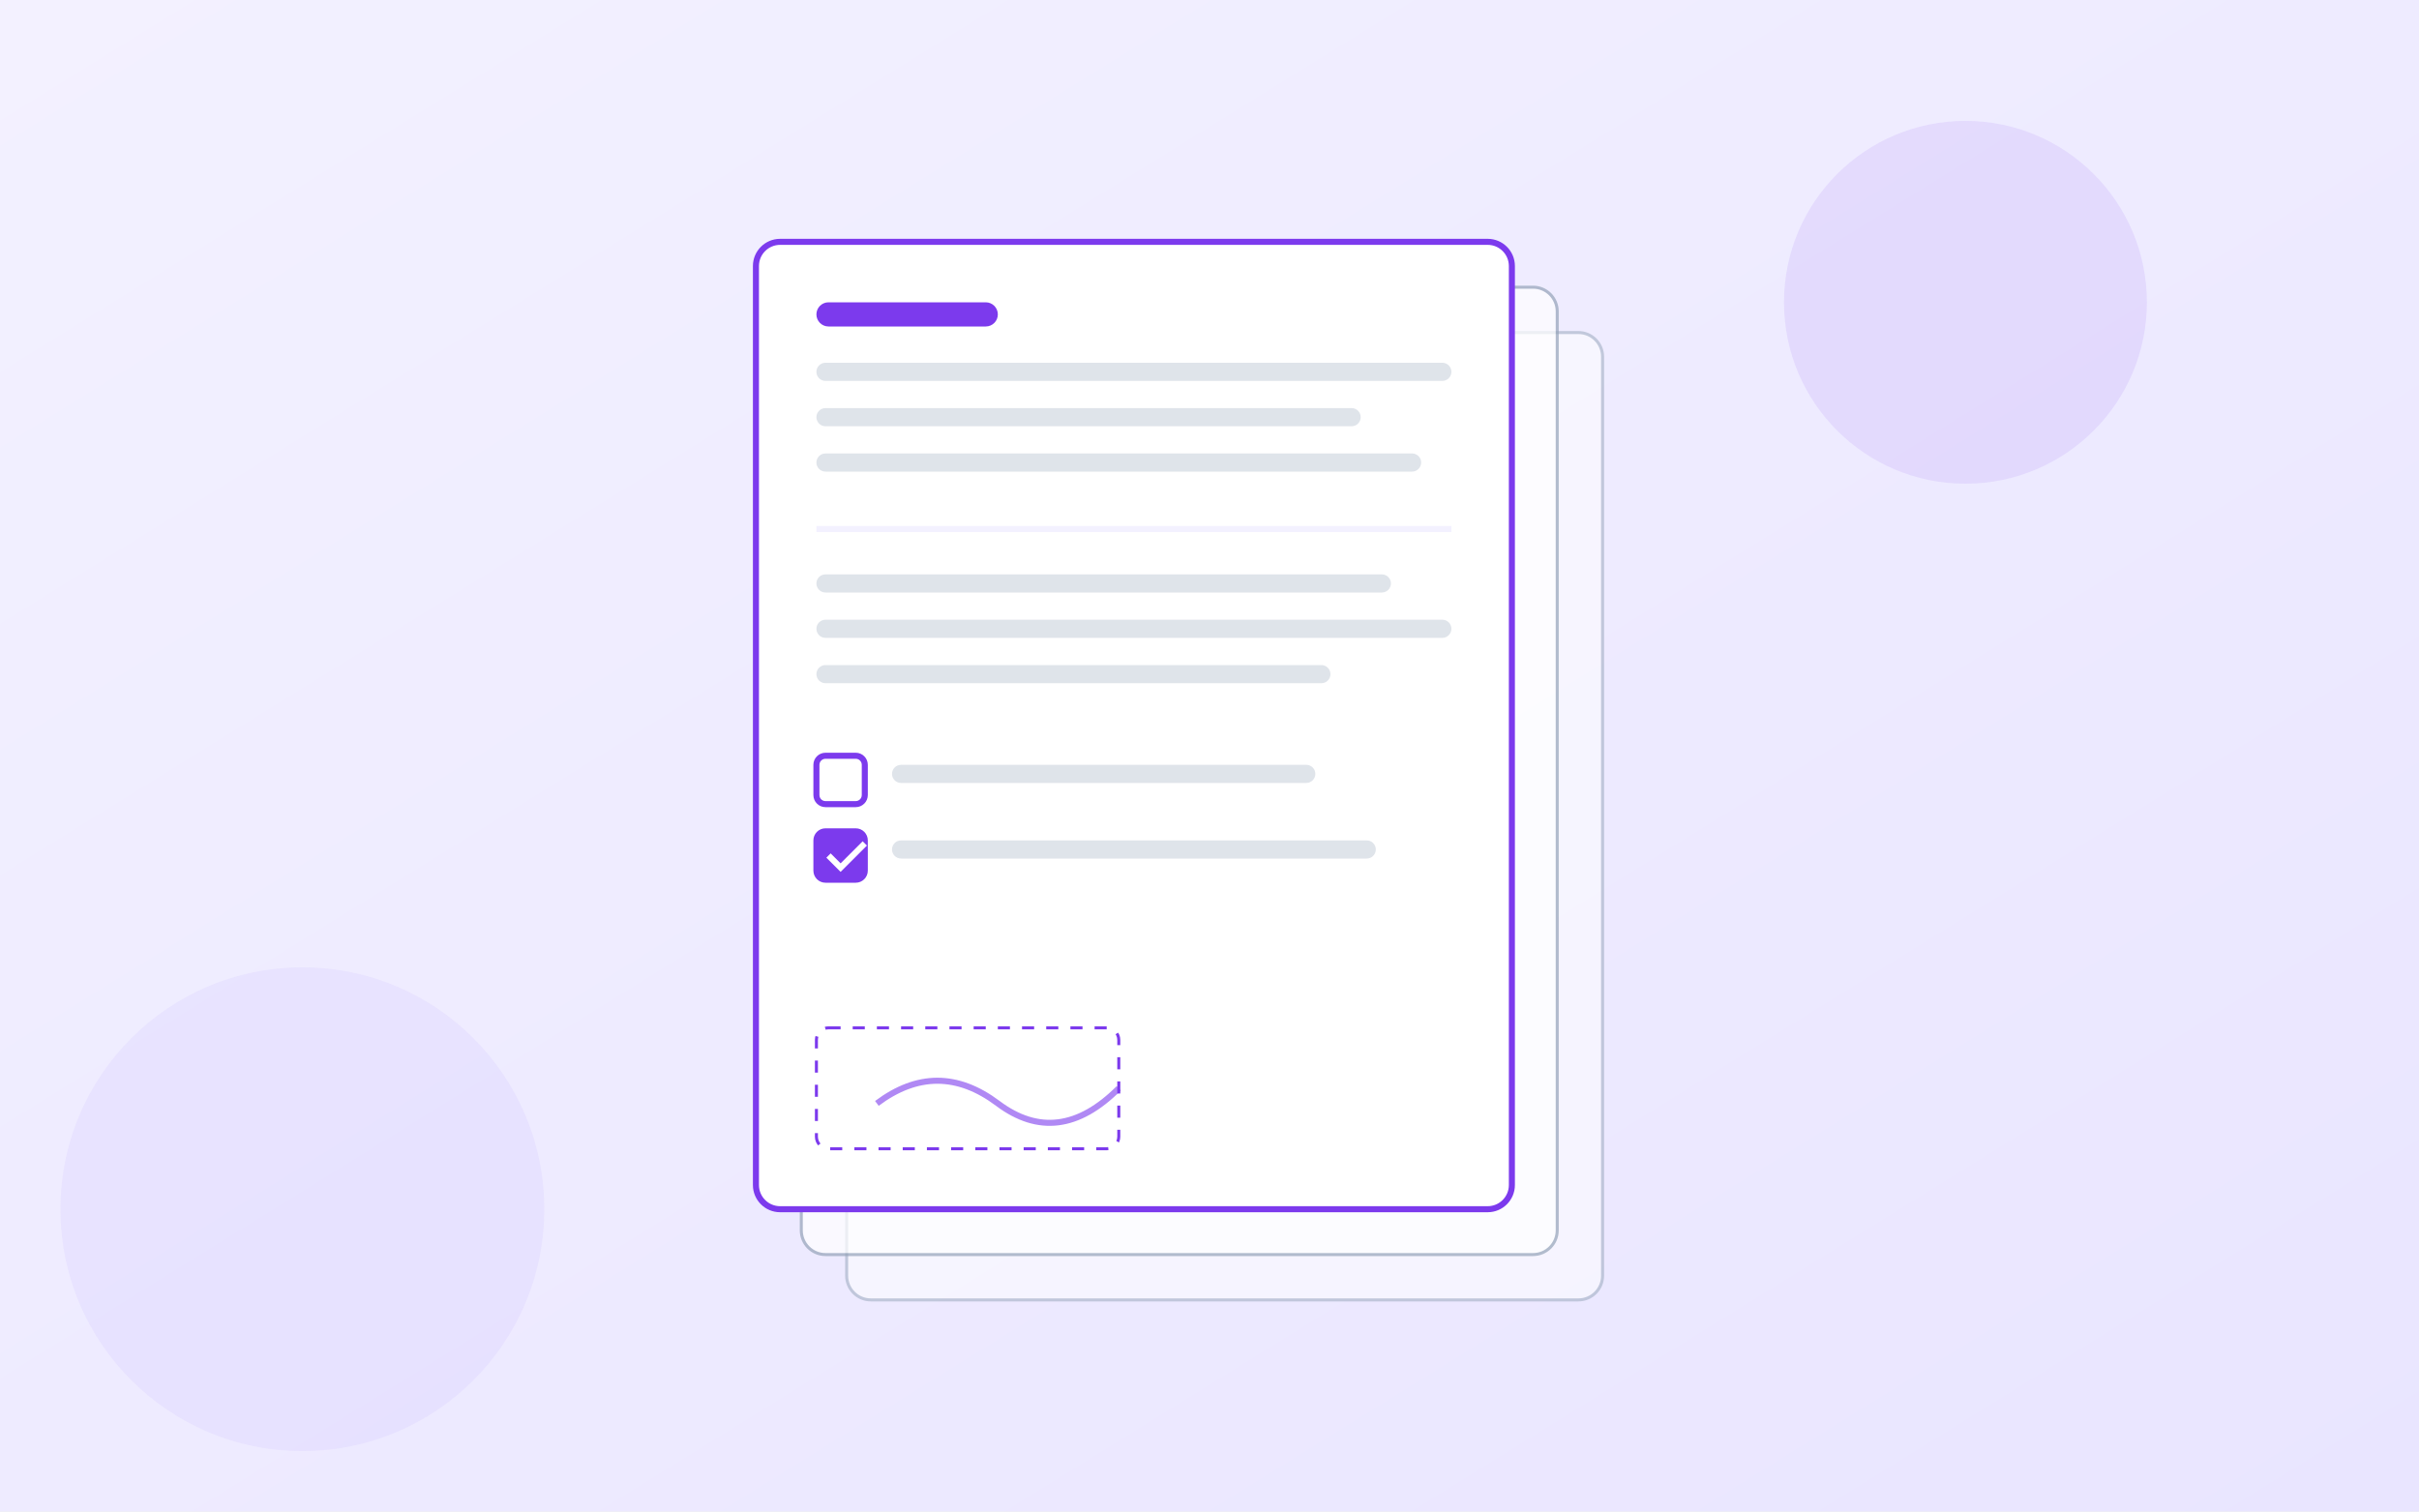
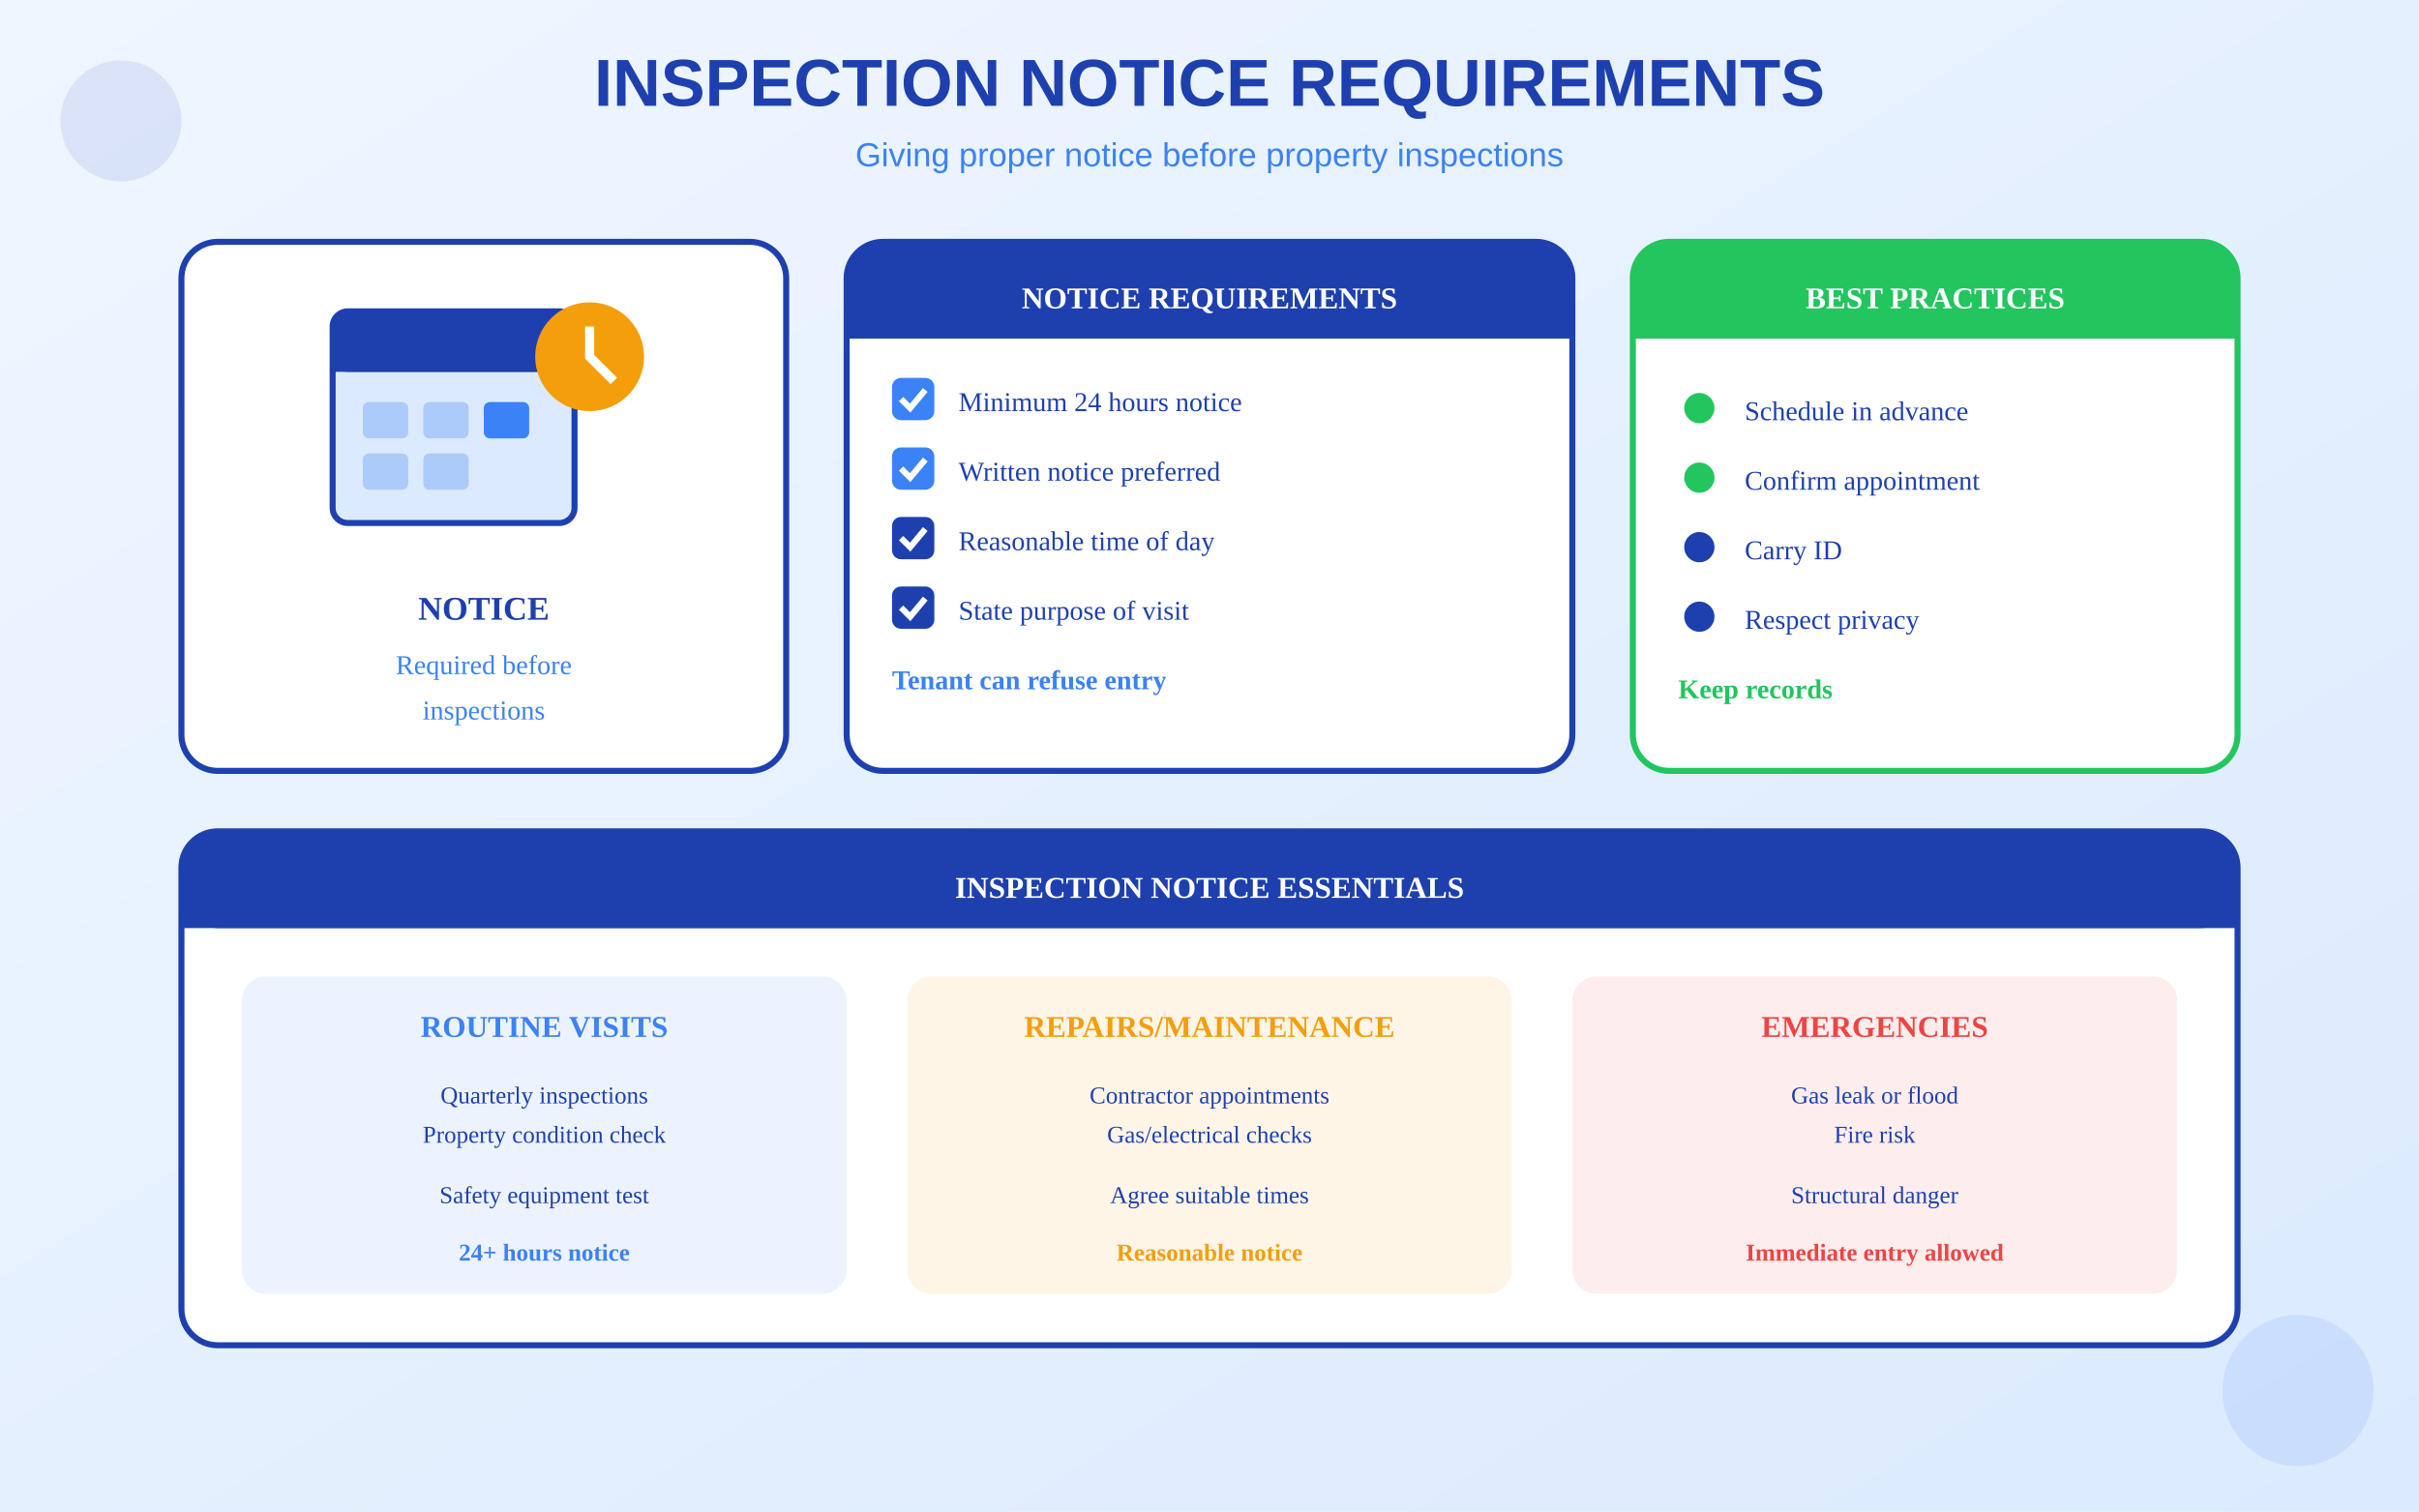
<svg xmlns="http://www.w3.org/2000/svg" viewBox="0 0 800 500">
  <defs>
    <linearGradient id="bgGrad" x1="0%" y1="0%" x2="100%" y2="100%">
-       <stop offset="0%" style="stop-color:#F3F1FF" />
-       <stop offset="100%" style="stop-color:#E9E5FF" />
+       <stop offset="0%" style="stop-color:#EFF6FF" />
+       <stop offset="100%" style="stop-color:#DBEAFE" />
    </linearGradient>
  </defs>
  <rect width="800" height="500" fill="url(#bgGrad)" />
-   <g transform="translate(250, 80)">
-     <rect x="30" y="30" width="250" height="320" rx="8" fill="white" stroke="#94A3B8" stroke-width="1" opacity="0.5" />
-     <rect x="15" y="15" width="250" height="320" rx="8" fill="white" stroke="#94A3B8" stroke-width="1" opacity="0.7" />
-     <rect x="0" y="0" width="250" height="320" rx="8" fill="white" stroke="#7C3AED" stroke-width="2" />
-     <rect x="20" y="20" width="60" height="8" rx="4" fill="#7C3AED" />
-     <rect x="20" y="40" width="210" height="6" rx="3" fill="#94A3B8" opacity="0.3" />
-     <rect x="20" y="55" width="180" height="6" rx="3" fill="#94A3B8" opacity="0.3" />
-     <rect x="20" y="70" width="200" height="6" rx="3" fill="#94A3B8" opacity="0.3" />
-     <line x1="20" y1="95" x2="230" y2="95" stroke="#F3F1FF" stroke-width="2" />
-     <rect x="20" y="110" width="190" height="6" rx="3" fill="#94A3B8" opacity="0.3" />
-     <rect x="20" y="125" width="210" height="6" rx="3" fill="#94A3B8" opacity="0.3" />
-     <rect x="20" y="140" width="170" height="6" rx="3" fill="#94A3B8" opacity="0.3" />
-     <rect x="20" y="170" width="16" height="16" rx="3" stroke="#7C3AED" stroke-width="2" fill="none" />
-     <rect x="45" y="173" width="140" height="6" rx="3" fill="#94A3B8" opacity="0.3" />
-     <rect x="20" y="195" width="16" height="16" rx="3" stroke="#7C3AED" stroke-width="2" fill="#7C3AED" />
-     <path d="M24 203 L28 207 L36 199" stroke="white" stroke-width="2" fill="none" />
-     <rect x="45" y="198" width="160" height="6" rx="3" fill="#94A3B8" opacity="0.3" />
-     <rect x="20" y="260" width="100" height="40" rx="4" stroke="#7C3AED" stroke-width="1" stroke-dasharray="4" fill="none" />
-     <path d="M40 285 Q60 270 80 285 Q100 300 120 280" stroke="#7C3AED" stroke-width="2" fill="none" opacity="0.6" />
+   <text x="400" y="35" text-anchor="middle" fill="#1E40AF" font-size="22" font-weight="bold" font-family="Arial">INSPECTION NOTICE REQUIREMENTS</text>
+   <text x="400" y="55" text-anchor="middle" fill="#3B82F6" font-size="11" font-family="Arial">Giving proper notice before property inspections</text>
+   <g transform="translate(60, 80)">
+     <rect x="0" y="0" width="200" height="175" rx="12" fill="white" stroke="#1E40AF" stroke-width="2" />
+     <g transform="translate(25, 8)">
+       <rect x="25" y="15" width="80" height="70" rx="5" fill="#DBEAFE" stroke="#1E40AF" stroke-width="2" />
+       <rect x="25" y="15" width="80" height="20" rx="5" fill="#1E40AF" />
+       <rect x="25" y="30" width="80" height="5" fill="#1E40AF" />
+       <rect x="35" y="45" width="15" height="12" rx="2" fill="#3B82F6" opacity="0.3" />
+       <rect x="55" y="45" width="15" height="12" rx="2" fill="#3B82F6" opacity="0.3" />
+       <rect x="75" y="45" width="15" height="12" rx="2" fill="#3B82F6" />
+       <rect x="35" y="62" width="15" height="12" rx="2" fill="#3B82F6" opacity="0.3" />
+       <rect x="55" y="62" width="15" height="12" rx="2" fill="#3B82F6" opacity="0.3" />
+       <circle cx="110" cy="30" r="18" fill="#F59E0B" />
+       <path d="M110 20 L110 30 L118 38" stroke="white" stroke-width="3" fill="none" />
+     </g>
+     <text x="100" y="125" text-anchor="middle" fill="#1E40AF" font-size="11" font-weight="bold">NOTICE</text>
+     <text x="100" y="143" text-anchor="middle" fill="#3B82F6" font-size="9">Required before</text>
+     <text x="100" y="158" text-anchor="middle" fill="#3B82F6" font-size="9">inspections</text>
  </g>
-   <circle cx="650" cy="100" r="60" fill="#7C3AED" opacity="0.1" />
-   <circle cx="100" cy="400" r="80" fill="#A78BFA" opacity="0.1" />
+   <g transform="translate(280, 80)">
+     <rect x="0" y="0" width="240" height="175" rx="12" fill="white" stroke="#1E40AF" stroke-width="2" />
+     <rect x="0" y="0" width="240" height="32" rx="12" fill="#1E40AF" />
+     <rect x="0" y="20" width="240" height="12" fill="#1E40AF" />
+     <text x="120" y="22" text-anchor="middle" fill="white" font-size="10" font-weight="bold">NOTICE REQUIREMENTS</text>
+     <g transform="translate(15, 45)">
+       <rect x="0" y="0" width="14" height="14" rx="3" fill="#3B82F6" />
+       <path d="M3 7 L6 10 L11 4" stroke="white" stroke-width="2" fill="none" />
+       <text x="22" y="11" fill="#1E40AF" font-size="9">Minimum 24 hours notice</text>
+     </g>
+     <g transform="translate(15, 68)">
+       <rect x="0" y="0" width="14" height="14" rx="3" fill="#3B82F6" />
+       <path d="M3 7 L6 10 L11 4" stroke="white" stroke-width="2" fill="none" />
+       <text x="22" y="11" fill="#1E40AF" font-size="9">Written notice preferred</text>
+     </g>
+     <g transform="translate(15, 91)">
+       <rect x="0" y="0" width="14" height="14" rx="3" fill="#1E40AF" />
+       <path d="M3 7 L6 10 L11 4" stroke="white" stroke-width="2" fill="none" />
+       <text x="22" y="11" fill="#1E40AF" font-size="9">Reasonable time of day</text>
+     </g>
+     <g transform="translate(15, 114)">
+       <rect x="0" y="0" width="14" height="14" rx="3" fill="#1E40AF" />
+       <path d="M3 7 L6 10 L11 4" stroke="white" stroke-width="2" fill="none" />
+       <text x="22" y="11" fill="#1E40AF" font-size="9">State purpose of visit</text>
+     </g>
+     <g transform="translate(15, 137)">
+       <text x="0" y="11" fill="#3B82F6" font-size="9" font-weight="bold">Tenant can refuse entry</text>
+     </g>
+   </g>
+   <g transform="translate(540, 80)">
+     <rect x="0" y="0" width="200" height="175" rx="12" fill="white" stroke="#22C55E" stroke-width="2" />
+     <rect x="0" y="0" width="200" height="32" rx="12" fill="#22C55E" />
+     <rect x="0" y="20" width="200" height="12" fill="#22C55E" />
+     <text x="100" y="22" text-anchor="middle" fill="white" font-size="10" font-weight="bold">BEST PRACTICES</text>
+     <g transform="translate(15, 48)">
+       <circle cx="7" cy="7" r="5" fill="#22C55E" />
+       <text x="22" y="11" fill="#1E40AF" font-size="9">Schedule in advance</text>
+     </g>
+     <g transform="translate(15, 71)">
+       <circle cx="7" cy="7" r="5" fill="#22C55E" />
+       <text x="22" y="11" fill="#1E40AF" font-size="9">Confirm appointment</text>
+     </g>
+     <g transform="translate(15, 94)">
+       <circle cx="7" cy="7" r="5" fill="#1E40AF" />
+       <text x="22" y="11" fill="#1E40AF" font-size="9">Carry ID</text>
+     </g>
+     <g transform="translate(15, 117)">
+       <circle cx="7" cy="7" r="5" fill="#1E40AF" />
+       <text x="22" y="11" fill="#1E40AF" font-size="9">Respect privacy</text>
+     </g>
+     <g transform="translate(15, 140)">
+       <text x="0" y="11" fill="#22C55E" font-size="9" font-weight="bold">Keep records</text>
+     </g>
+   </g>
+   <g transform="translate(60, 275)">
+     <rect x="0" y="0" width="680" height="170" rx="12" fill="white" stroke="#1E40AF" stroke-width="2" />
+     <rect x="0" y="0" width="680" height="32" rx="12" fill="#1E40AF" />
+     <rect x="0" y="20" width="680" height="12" fill="#1E40AF" />
+     <text x="340" y="22" text-anchor="middle" fill="white" font-size="10" font-weight="bold">INSPECTION NOTICE ESSENTIALS</text>
+     <g transform="translate(20, 48)">
+       <rect x="0" y="0" width="200" height="105" rx="8" fill="#3B82F6" opacity="0.1" />
+       <text x="100" y="20" text-anchor="middle" fill="#3B82F6" font-size="10" font-weight="bold">ROUTINE VISITS</text>
+       <text x="100" y="42" text-anchor="middle" fill="#1E40AF" font-size="8">Quarterly inspections</text>
+       <text x="100" y="55" text-anchor="middle" fill="#1E40AF" font-size="8">Property condition check</text>
+       <text x="100" y="75" text-anchor="middle" fill="#1E40AF" font-size="8">Safety equipment test</text>
+       <text x="100" y="94" text-anchor="middle" fill="#3B82F6" font-size="8" font-weight="bold">24+ hours notice</text>
+     </g>
+     <g transform="translate(240, 48)">
+       <rect x="0" y="0" width="200" height="105" rx="8" fill="#F59E0B" opacity="0.1" />
+       <text x="100" y="20" text-anchor="middle" fill="#F59E0B" font-size="10" font-weight="bold">REPAIRS/MAINTENANCE</text>
+       <text x="100" y="42" text-anchor="middle" fill="#1E40AF" font-size="8">Contractor appointments</text>
+       <text x="100" y="55" text-anchor="middle" fill="#1E40AF" font-size="8">Gas/electrical checks</text>
+       <text x="100" y="75" text-anchor="middle" fill="#1E40AF" font-size="8">Agree suitable times</text>
+       <text x="100" y="94" text-anchor="middle" fill="#F59E0B" font-size="8" font-weight="bold">Reasonable notice</text>
+     </g>
+     <g transform="translate(460, 48)">
+       <rect x="0" y="0" width="200" height="105" rx="8" fill="#EF4444" opacity="0.1" />
+       <text x="100" y="20" text-anchor="middle" fill="#EF4444" font-size="10" font-weight="bold">EMERGENCIES</text>
+       <text x="100" y="42" text-anchor="middle" fill="#1E40AF" font-size="8">Gas leak or flood</text>
+       <text x="100" y="55" text-anchor="middle" fill="#1E40AF" font-size="8">Fire risk</text>
+       <text x="100" y="75" text-anchor="middle" fill="#1E40AF" font-size="8">Structural danger</text>
+       <text x="100" y="94" text-anchor="middle" fill="#EF4444" font-size="8" font-weight="bold">Immediate entry allowed</text>
+     </g>
+   </g>
+   <circle cx="40" cy="40" r="20" fill="#1E40AF" opacity="0.1" />
+   <circle cx="760" cy="460" r="25" fill="#3B82F6" opacity="0.12" />
</svg>
